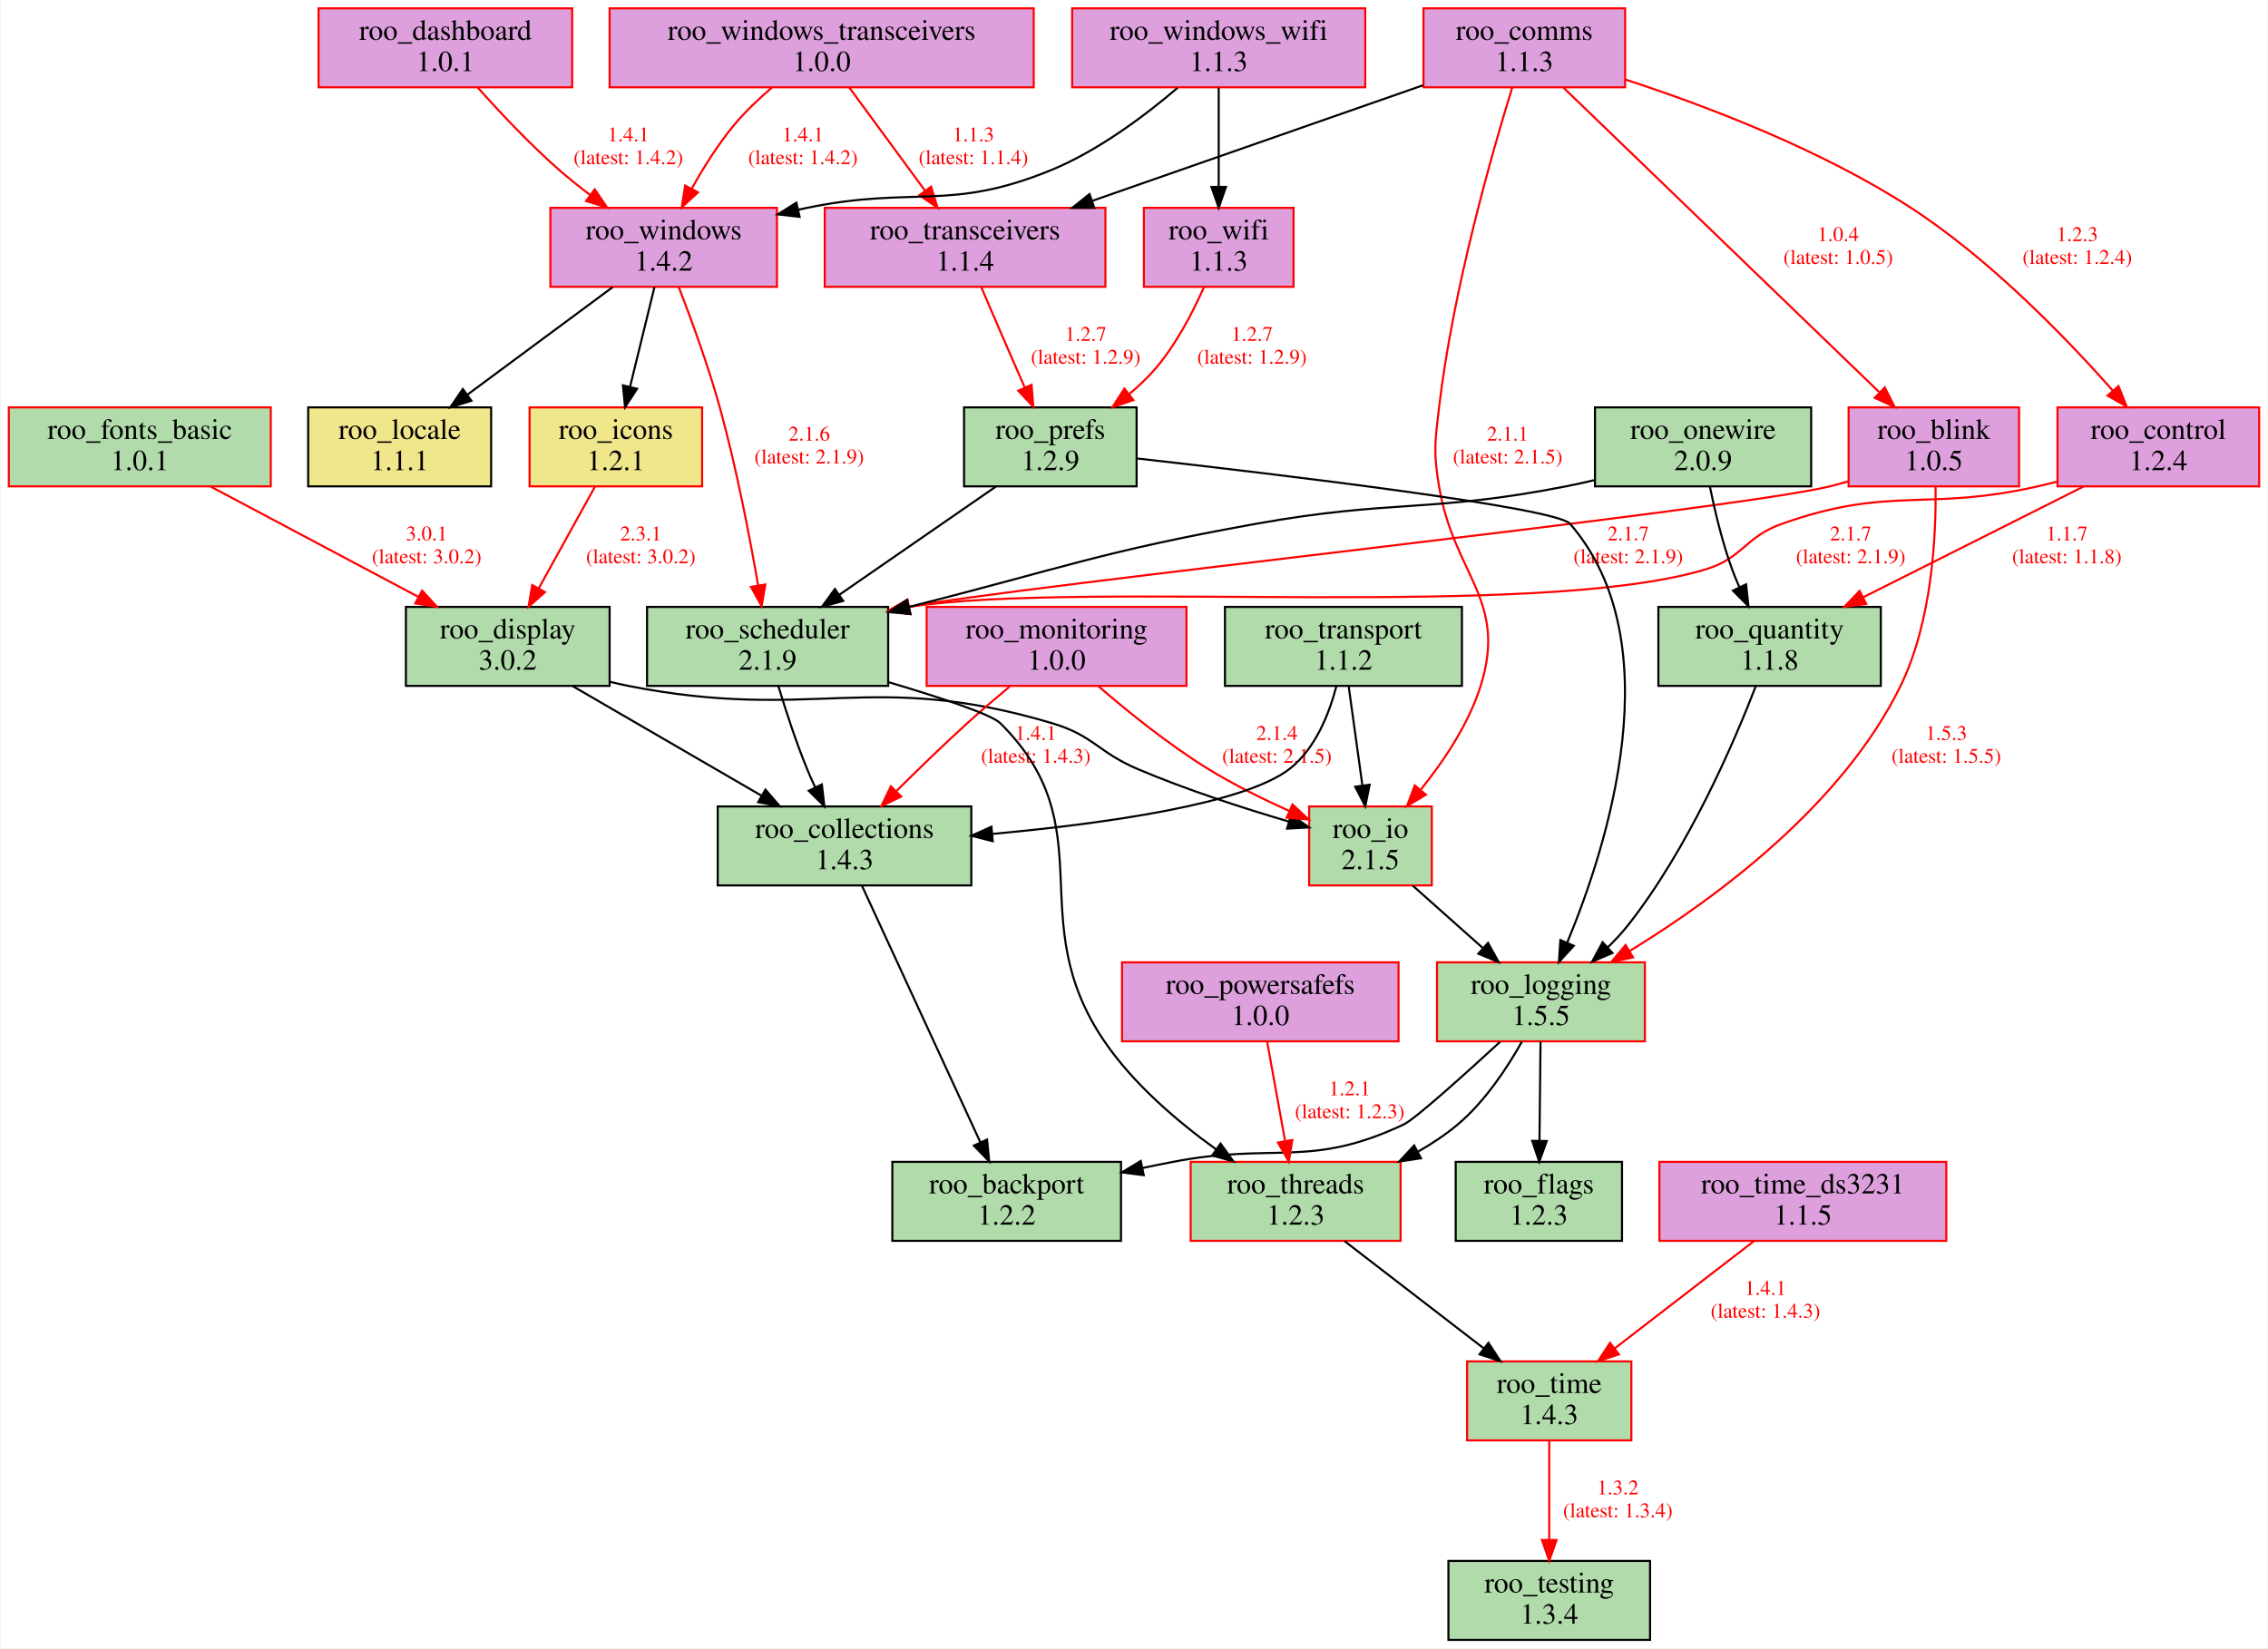
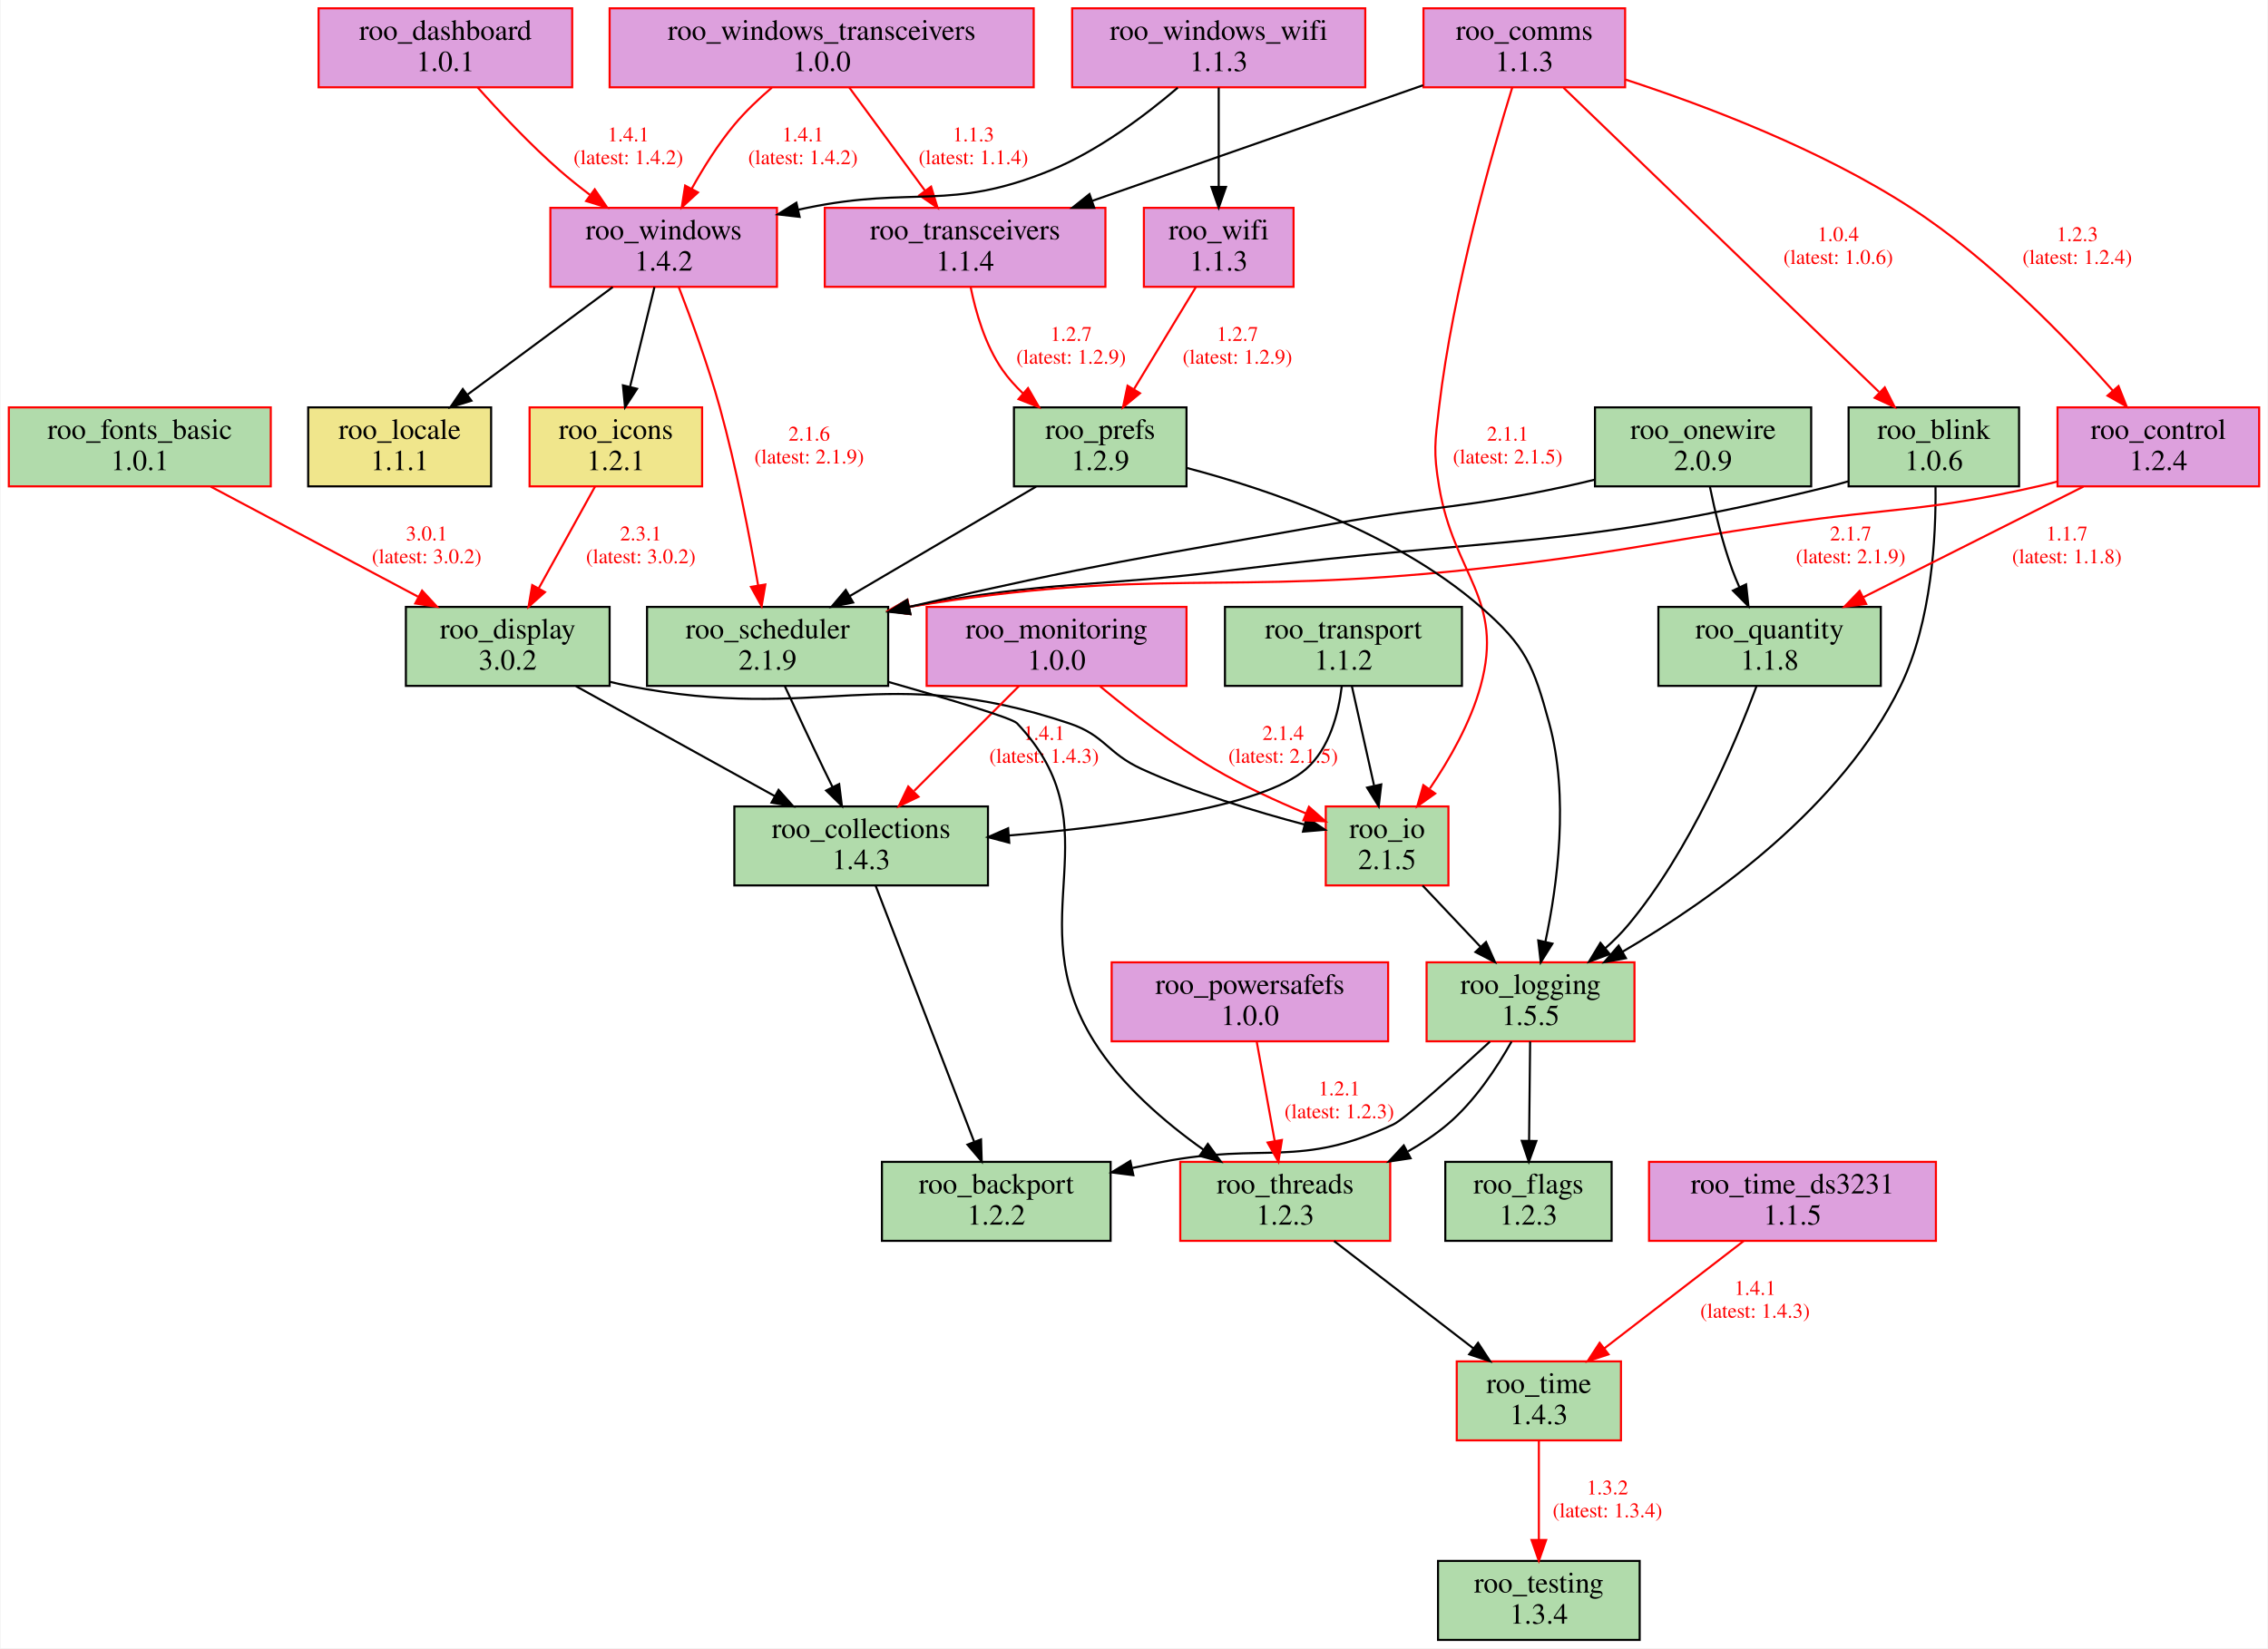
<svg xmlns="http://www.w3.org/2000/svg" width="1091pt" height="793pt" viewBox="0.00 0.00 1090.50 793.00">
  <g id="graph0" class="graph" transform="scale(1 1) rotate(0) translate(4 789)">
    <polygon fill="white" stroke="transparent" points="-4,4 -4,-789 1086.5,-789 1086.5,4 -4,4" />
    <g id="node1" class="node">
-       <polygon fill="#b1dbab" stroke="black" points="535,-230 425,-230 425,-192 535,-192 535,-230" />
-       <text text-anchor="middle" x="480" y="-214.8" font-family="Times,serif" font-size="14.00">roo_backport</text>
-       <text text-anchor="middle" x="480" y="-199.8" font-family="Times,serif" font-size="14.00">1.2.2</text>
+       <polygon fill="#b1dbab" stroke="black" points="530,-230 420,-230 420,-192 530,-192 530,-230" />
+       <text text-anchor="middle" x="475" y="-214.8" font-family="Times,serif" font-size="14.00">roo_backport</text>
+       <text text-anchor="middle" x="475" y="-199.8" font-family="Times,serif" font-size="14.00">1.2.2</text>
    </g>
    <g id="node2" class="node">
-       <polygon fill="plum" stroke="red" points="967,-593 885,-593 885,-555 967,-555 967,-593" />
+       <polygon fill="#b1dbab" stroke="black" points="967,-593 885,-593 885,-555 967,-555 967,-593" />
      <text text-anchor="middle" x="926" y="-577.8" font-family="Times,serif" font-size="14.00">roo_blink</text>
-       <text text-anchor="middle" x="926" y="-562.8" font-family="Times,serif" font-size="14.00">1.0.5</text>
+       <text text-anchor="middle" x="926" y="-562.8" font-family="Times,serif" font-size="14.00">1.0.6</text>
    </g>
    <g id="node13" class="node">
-       <polygon fill="#b1dbab" stroke="red" points="787,-326 687,-326 687,-288 787,-288 787,-326" />
-       <text text-anchor="middle" x="737" y="-310.8" font-family="Times,serif" font-size="14.00">roo_logging</text>
-       <text text-anchor="middle" x="737" y="-295.8" font-family="Times,serif" font-size="14.00">1.5.5</text>
+       <polygon fill="#b1dbab" stroke="red" points="782,-326 682,-326 682,-288 782,-288 782,-326" />
+       <text text-anchor="middle" x="732" y="-310.8" font-family="Times,serif" font-size="14.00">roo_logging</text>
+       <text text-anchor="middle" x="732" y="-295.8" font-family="Times,serif" font-size="14.00">1.5.5</text>
    </g>
    <g id="edge1" class="edge">
-       <path fill="none" stroke="red" d="M926.83,-554.62C927.15,-531.21 925.18,-490.07 910,-459 881.96,-401.6 821.24,-356.9 779.74,-331.48" />
-       <polygon fill="red" stroke="red" points="781.31,-328.35 770.93,-326.2 777.71,-334.35 781.31,-328.35" />
-       <text text-anchor="middle" x="932" y="-433" font-family="Times,serif" font-size="10.00" fill="red">1.5.3</text>
-       <text text-anchor="middle" x="932" y="-422" font-family="Times,serif" font-size="10.00" fill="red">(latest: 1.5.5)</text>
+       <path fill="none" stroke="black" d="M926.81,-554.63C927.09,-531.23 925.09,-490.11 910,-459 881.67,-400.63 819.15,-356.2 776.29,-331.12" />
+       <polygon fill="black" stroke="black" points="777.88,-327.99 767.46,-326.06 774.4,-334.07 777.88,-327.99" />
    </g>
    <g id="node19" class="node">
      <polygon fill="#b1dbab" stroke="black" points="423,-497 307,-497 307,-459 423,-459 423,-497" />
      <text text-anchor="middle" x="365" y="-481.8" font-family="Times,serif" font-size="14.00">roo_scheduler</text>
      <text text-anchor="middle" x="365" y="-466.8" font-family="Times,serif" font-size="14.00">2.1.9</text>
    </g>
    <g id="edge2" class="edge">
-       <path fill="none" stroke="red" d="M884.74,-557.37C881.8,-556.5 878.87,-555.7 876,-555 827.76,-543.3 481.71,-506.59 433,-497 432.9,-496.98 432.8,-496.96 432.7,-496.94" />
-       <polygon fill="red" stroke="red" points="433.63,-493.56 423.12,-494.91 432.18,-500.41 433.63,-493.56" />
-       <text text-anchor="middle" x="779" y="-529" font-family="Times,serif" font-size="10.00" fill="red">2.1.7</text>
-       <text text-anchor="middle" x="779" y="-518" font-family="Times,serif" font-size="10.00" fill="red">(latest: 2.1.9)</text>
+       <path fill="none" stroke="black" d="M884.73,-557.4C881.8,-556.52 878.87,-555.71 876,-555 751.83,-524.29 717.89,-531.13 591,-515 520.89,-506.09 502.46,-510.08 433,-497 432.9,-496.98 432.8,-496.96 432.7,-496.94" />
+       <polygon fill="black" stroke="black" points="433.61,-493.56 423.11,-494.98 432.2,-500.41 433.61,-493.56" />
    </g>
    <g id="node3" class="node">
-       <polygon fill="#b1dbab" stroke="black" points="463,-401 341,-401 341,-363 463,-363 463,-401" />
-       <text text-anchor="middle" x="402" y="-385.8" font-family="Times,serif" font-size="14.00">roo_collections</text>
-       <text text-anchor="middle" x="402" y="-370.8" font-family="Times,serif" font-size="14.00">1.4.3</text>
+       <polygon fill="#b1dbab" stroke="black" points="471,-401 349,-401 349,-363 471,-363 471,-401" />
+       <text text-anchor="middle" x="410" y="-385.8" font-family="Times,serif" font-size="14.00">roo_collections</text>
+       <text text-anchor="middle" x="410" y="-370.8" font-family="Times,serif" font-size="14.00">1.4.3</text>
    </g>
    <g id="edge3" class="edge">
-       <path fill="none" stroke="black" d="M410.35,-362.91C424.03,-333.26 451.33,-274.12 467.38,-239.33" />
-       <polygon fill="black" stroke="black" points="470.58,-240.76 471.59,-230.21 464.23,-237.82 470.58,-240.76" />
+       <path fill="none" stroke="black" d="M416.96,-362.91C428.31,-333.39 450.91,-274.63 464.31,-239.78" />
+       <polygon fill="black" stroke="black" points="467.67,-240.8 468,-230.21 461.14,-238.29 467.67,-240.8" />
    </g>
    <g id="node4" class="node">
      <polygon fill="plum" stroke="red" points="777.5,-785 680.5,-785 680.5,-747 777.5,-747 777.5,-785" />
      <text text-anchor="middle" x="729" y="-769.8" font-family="Times,serif" font-size="14.00">roo_comms</text>
      <text text-anchor="middle" x="729" y="-754.8" font-family="Times,serif" font-size="14.00">1.1.3</text>
    </g>
    <g id="edge4" class="edge">
      <path fill="none" stroke="red" d="M747.89,-746.78C783.19,-712.74 859.24,-639.39 899.6,-600.47" />
      <polygon fill="red" stroke="red" points="902.4,-602.62 907.17,-593.16 897.54,-597.59 902.4,-602.62" />
      <text text-anchor="middle" x="880" y="-673" font-family="Times,serif" font-size="10.00" fill="red">1.0.4</text>
-       <text text-anchor="middle" x="880" y="-662" font-family="Times,serif" font-size="10.00" fill="red">(latest: 1.0.5)</text>
+       <text text-anchor="middle" x="880" y="-662" font-family="Times,serif" font-size="10.00" fill="red">(latest: 1.0.6)</text>
    </g>
    <g id="node5" class="node">
      <polygon fill="plum" stroke="red" points="1082.5,-593 985.5,-593 985.5,-555 1082.5,-555 1082.5,-593" />
      <text text-anchor="middle" x="1034" y="-577.8" font-family="Times,serif" font-size="14.00">roo_control</text>
      <text text-anchor="middle" x="1034" y="-562.8" font-family="Times,serif" font-size="14.00">1.2.4</text>
    </g>
    <g id="edge5" class="edge">
      <path fill="none" stroke="red" d="M777.66,-750.72C816.67,-737.98 871.85,-717.02 915,-689 953.11,-664.26 989.73,-626.34 1012.05,-601.12" />
      <polygon fill="red" stroke="red" points="1014.84,-603.24 1018.77,-593.41 1009.56,-598.64 1014.84,-603.24" />
      <text text-anchor="middle" x="995" y="-673" font-family="Times,serif" font-size="10.00" fill="red">1.2.3</text>
      <text text-anchor="middle" x="995" y="-662" font-family="Times,serif" font-size="10.00" fill="red">(latest: 1.2.4)</text>
    </g>
    <g id="node11" class="node">
-       <polygon fill="#b1dbab" stroke="red" points="684.5,-401 625.5,-401 625.5,-363 684.5,-363 684.5,-401" />
-       <text text-anchor="middle" x="655" y="-385.8" font-family="Times,serif" font-size="14.00">roo_io</text>
-       <text text-anchor="middle" x="655" y="-370.8" font-family="Times,serif" font-size="14.00">2.1.5</text>
+       <polygon fill="#b1dbab" stroke="red" points="692.5,-401 633.5,-401 633.5,-363 692.5,-363 692.5,-401" />
+       <text text-anchor="middle" x="663" y="-385.8" font-family="Times,serif" font-size="14.00">roo_io</text>
+       <text text-anchor="middle" x="663" y="-370.8" font-family="Times,serif" font-size="14.00">2.1.5</text>
    </g>
    <g id="edge6" class="edge">
-       <path fill="none" stroke="red" d="M723.21,-746.92C713.59,-715.86 694.72,-650.16 688,-593 686.03,-576.23 685.21,-571.66 688,-555 695.2,-512.02 721.07,-500.58 708,-459 702.25,-440.7 690.36,-422.96 679.29,-409.22" />
-       <polygon fill="red" stroke="red" points="681.68,-406.63 672.57,-401.22 676.32,-411.13 681.68,-406.63" />
+       <path fill="none" stroke="red" d="M723.21,-746.92C713.59,-715.86 694.72,-650.16 688,-593 686.03,-576.23 685.21,-571.66 688,-555 695.2,-512.02 719.51,-501.04 708,-459 703.15,-441.29 692.99,-423.51 683.55,-409.61" />
+       <polygon fill="red" stroke="red" points="686.14,-407.22 677.51,-401.08 680.43,-411.26 686.14,-407.22" />
      <text text-anchor="middle" x="721" y="-577" font-family="Times,serif" font-size="10.00" fill="red">2.1.1</text>
      <text text-anchor="middle" x="721" y="-566" font-family="Times,serif" font-size="10.00" fill="red">(latest: 2.1.5)</text>
    </g>
    <g id="node24" class="node">
      <polygon fill="plum" stroke="red" points="527.5,-689 392.5,-689 392.5,-651 527.5,-651 527.5,-689" />
      <text text-anchor="middle" x="460" y="-673.8" font-family="Times,serif" font-size="14.00">roo_transceivers</text>
      <text text-anchor="middle" x="460" y="-658.8" font-family="Times,serif" font-size="14.00">1.1.4</text>
    </g>
    <g id="edge7" class="edge">
      <path fill="none" stroke="black" d="M680.29,-747.98C635.67,-732.39 569.43,-709.24 521.25,-692.4" />
      <polygon fill="black" stroke="black" points="522.15,-689.01 511.56,-689.02 519.84,-695.62 522.15,-689.01" />
    </g>
    <g id="node18" class="node">
      <polygon fill="#b1dbab" stroke="black" points="900.5,-497 793.5,-497 793.5,-459 900.5,-459 900.5,-497" />
      <text text-anchor="middle" x="847" y="-481.8" font-family="Times,serif" font-size="14.00">roo_quantity</text>
      <text text-anchor="middle" x="847" y="-466.8" font-family="Times,serif" font-size="14.00">1.1.8</text>
    </g>
    <g id="edge8" class="edge">
      <path fill="none" stroke="red" d="M997.94,-554.88C967.81,-539.73 924.67,-518.04 892.22,-501.73" />
      <polygon fill="red" stroke="red" points="893.45,-498.43 882.94,-497.07 890.31,-504.69 893.45,-498.43" />
      <text text-anchor="middle" x="990" y="-529" font-family="Times,serif" font-size="10.00" fill="red">1.1.7</text>
      <text text-anchor="middle" x="990" y="-518" font-family="Times,serif" font-size="10.00" fill="red">(latest: 1.1.8)</text>
    </g>
    <g id="edge9" class="edge">
-       <path fill="none" stroke="red" d="M985.41,-557.32C982.24,-556.48 979.08,-555.7 976,-555 922.12,-542.78 905.07,-555.47 853,-537 834.97,-530.6 834.32,-520.5 816,-515 734.39,-490.5 517.21,-509.97 433,-497 432.9,-496.98 432.8,-496.97 432.69,-496.95" />
-       <polygon fill="red" stroke="red" points="433.53,-493.55 423.07,-495.24 432.3,-500.44 433.53,-493.55" />
+       <path fill="none" stroke="red" d="M985.41,-557.32C982.24,-556.48 979.08,-555.7 976,-555 922.12,-542.78 907.67,-545.01 853,-537 786.33,-527.23 770,-522.14 703,-515 583.41,-502.26 551.68,-516.48 433,-497 432.9,-496.98 432.8,-496.97 432.69,-496.95" />
+       <polygon fill="red" stroke="red" points="433.55,-493.55 423.08,-495.16 432.27,-500.43 433.55,-493.55" />
      <text text-anchor="middle" x="886" y="-529" font-family="Times,serif" font-size="10.00" fill="red">2.1.7</text>
      <text text-anchor="middle" x="886" y="-518" font-family="Times,serif" font-size="10.00" fill="red">(latest: 2.1.9)</text>
    </g>
    <g id="node6" class="node">
      <polygon fill="plum" stroke="red" points="271,-785 149,-785 149,-747 271,-747 271,-785" />
      <text text-anchor="middle" x="210" y="-769.8" font-family="Times,serif" font-size="14.00">roo_dashboard</text>
      <text text-anchor="middle" x="210" y="-754.8" font-family="Times,serif" font-size="14.00">1.0.1</text>
    </g>
    <g id="node27" class="node">
      <polygon fill="plum" stroke="red" points="369.5,-689 260.5,-689 260.5,-651 369.5,-651 369.5,-689" />
      <text text-anchor="middle" x="315" y="-673.8" font-family="Times,serif" font-size="14.00">roo_windows</text>
      <text text-anchor="middle" x="315" y="-658.8" font-family="Times,serif" font-size="14.00">1.4.2</text>
    </g>
    <g id="edge10" class="edge">
      <path fill="none" stroke="red" d="M225.56,-746.9C236.15,-735.01 250.79,-719.42 265,-707 269.54,-703.03 274.51,-699.07 279.49,-695.29" />
      <polygon fill="red" stroke="red" points="281.84,-697.91 287.82,-689.16 277.69,-692.27 281.84,-697.91" />
      <text text-anchor="middle" x="298" y="-721" font-family="Times,serif" font-size="10.00" fill="red">1.4.1</text>
      <text text-anchor="middle" x="298" y="-710" font-family="Times,serif" font-size="10.00" fill="red">(latest: 1.4.2)</text>
    </g>
    <g id="node7" class="node">
      <polygon fill="#b1dbab" stroke="black" points="289,-497 191,-497 191,-459 289,-459 289,-497" />
      <text text-anchor="middle" x="240" y="-481.8" font-family="Times,serif" font-size="14.00">roo_display</text>
      <text text-anchor="middle" x="240" y="-466.8" font-family="Times,serif" font-size="14.00">3.0.2</text>
    </g>
    <g id="edge11" class="edge">
-       <path fill="none" stroke="black" d="M271.24,-458.88C297.12,-443.86 334.08,-422.41 362.1,-406.15" />
-       <polygon fill="black" stroke="black" points="363.97,-409.11 370.86,-401.07 360.45,-403.06 363.97,-409.11" />
+       <path fill="none" stroke="black" d="M272.78,-458.88C300.06,-443.79 339.06,-422.23 368.51,-405.94" />
+       <polygon fill="black" stroke="black" points="370.27,-408.97 377.32,-401.07 366.88,-402.84 370.27,-408.97" />
    </g>
    <g id="edge12" class="edge">
-       <path fill="none" stroke="black" d="M289.18,-460.96C292.15,-460.23 295.1,-459.57 298,-459 387.3,-441.41 414.79,-467.05 502,-441 521.81,-435.08 523.97,-427.09 543,-419 566.53,-409 593.83,-400.18 615.58,-393.76" />
-       <polygon fill="black" stroke="black" points="616.83,-397.05 625.46,-390.9 614.89,-390.32 616.83,-397.05" />
+       <path fill="none" stroke="black" d="M289.18,-460.95C292.15,-460.22 295.1,-459.57 298,-459 390.81,-440.88 420.33,-471.01 510,-441 527.42,-435.17 528.29,-426.64 545,-419 570.11,-407.52 599.86,-398.48 623.2,-392.32" />
+       <polygon fill="black" stroke="black" points="624.29,-395.66 633.11,-389.78 622.55,-388.87 624.29,-395.66" />
    </g>
    <g id="node8" class="node">
-       <polygon fill="#b1dbab" stroke="black" points="776,-230 696,-230 696,-192 776,-192 776,-230" />
-       <text text-anchor="middle" x="736" y="-214.8" font-family="Times,serif" font-size="14.00">roo_flags</text>
-       <text text-anchor="middle" x="736" y="-199.8" font-family="Times,serif" font-size="14.00">1.2.3</text>
+       <polygon fill="#b1dbab" stroke="black" points="771,-230 691,-230 691,-192 771,-192 771,-230" />
+       <text text-anchor="middle" x="731" y="-214.8" font-family="Times,serif" font-size="14.00">roo_flags</text>
+       <text text-anchor="middle" x="731" y="-199.8" font-family="Times,serif" font-size="14.00">1.2.3</text>
    </g>
    <g id="node9" class="node">
      <polygon fill="#b1dbab" stroke="red" points="126,-593 0,-593 0,-555 126,-555 126,-593" />
      <text text-anchor="middle" x="63" y="-577.8" font-family="Times,serif" font-size="14.00">roo_fonts_basic</text>
      <text text-anchor="middle" x="63" y="-562.8" font-family="Times,serif" font-size="14.00">1.0.1</text>
    </g>
    <g id="edge13" class="edge">
      <path fill="none" stroke="red" d="M97.13,-554.88C125.53,-539.79 166.14,-518.23 196.8,-501.94" />
      <polygon fill="red" stroke="red" points="198.79,-504.85 205.98,-497.07 195.5,-498.67 198.79,-504.85" />
      <text text-anchor="middle" x="201" y="-529" font-family="Times,serif" font-size="10.00" fill="red">3.0.1</text>
      <text text-anchor="middle" x="201" y="-518" font-family="Times,serif" font-size="10.00" fill="red">(latest: 3.0.2)</text>
    </g>
    <g id="node10" class="node">
      <polygon fill="khaki" stroke="red" points="333.5,-593 250.5,-593 250.5,-555 333.5,-555 333.5,-593" />
      <text text-anchor="middle" x="292" y="-577.8" font-family="Times,serif" font-size="14.00">roo_icons</text>
      <text text-anchor="middle" x="292" y="-562.8" font-family="Times,serif" font-size="14.00">1.2.1</text>
    </g>
    <g id="edge14" class="edge">
      <path fill="none" stroke="red" d="M281.97,-554.88C274.28,-540.96 263.53,-521.53 254.84,-505.82" />
      <polygon fill="red" stroke="red" points="257.9,-504.12 250,-497.07 251.77,-507.51 257.9,-504.12" />
      <text text-anchor="middle" x="304" y="-529" font-family="Times,serif" font-size="10.00" fill="red">2.3.1</text>
      <text text-anchor="middle" x="304" y="-518" font-family="Times,serif" font-size="10.00" fill="red">(latest: 3.0.2)</text>
    </g>
    <g id="edge15" class="edge">
-       <path fill="none" stroke="black" d="M675.27,-362.96C685.42,-353.92 697.87,-342.83 708.93,-332.99" />
-       <polygon fill="black" stroke="black" points="711.54,-335.35 716.68,-326.09 706.88,-330.13 711.54,-335.35" />
+       <path fill="none" stroke="black" d="M680.06,-362.96C688.43,-354.09 698.67,-343.26 707.84,-333.56" />
+       <polygon fill="black" stroke="black" points="710.58,-335.76 714.9,-326.09 705.49,-330.95 710.58,-335.76" />
    </g>
    <g id="node12" class="node">
      <polygon fill="khaki" stroke="black" points="232,-593 144,-593 144,-555 232,-555 232,-593" />
      <text text-anchor="middle" x="188" y="-577.8" font-family="Times,serif" font-size="14.00">roo_locale</text>
      <text text-anchor="middle" x="188" y="-562.8" font-family="Times,serif" font-size="14.00">1.1.1</text>
    </g>
    <g id="edge16" class="edge">
-       <path fill="none" stroke="black" d="M717.45,-287.83C700.01,-271.79 676.41,-250.55 671,-248 625.8,-226.67 609.07,-239.49 560,-230 555.27,-229.09 550.39,-228.1 545.49,-227.07" />
-       <polygon fill="black" stroke="black" points="545.94,-223.59 535.43,-224.93 544.48,-230.44 545.94,-223.59" />
+       <path fill="none" stroke="black" d="M712.45,-287.83C695.01,-271.79 671.41,-250.55 666,-248 620.8,-226.67 604.07,-239.49 555,-230 550.27,-229.09 545.39,-228.1 540.49,-227.07" />
+       <polygon fill="black" stroke="black" points="540.94,-223.59 530.43,-224.93 539.48,-230.44 540.94,-223.59" />
    </g>
    <g id="edge17" class="edge">
-       <path fill="none" stroke="black" d="M736.81,-287.88C736.66,-274.35 736.46,-255.62 736.3,-240.15" />
-       <polygon fill="black" stroke="black" points="739.8,-240.03 736.19,-230.07 732.8,-240.11 739.8,-240.03" />
+       <path fill="none" stroke="black" d="M731.81,-287.88C731.66,-274.35 731.46,-255.62 731.3,-240.15" />
+       <polygon fill="black" stroke="black" points="734.8,-240.03 731.19,-230.07 727.8,-240.11 734.8,-240.03" />
    </g>
    <g id="node21" class="node">
-       <polygon fill="#b1dbab" stroke="red" points="669.5,-230 568.5,-230 568.5,-192 669.5,-192 669.5,-230" />
-       <text text-anchor="middle" x="619" y="-214.8" font-family="Times,serif" font-size="14.00">roo_threads</text>
-       <text text-anchor="middle" x="619" y="-199.8" font-family="Times,serif" font-size="14.00">1.2.3</text>
+       <polygon fill="#b1dbab" stroke="red" points="664.5,-230 563.5,-230 563.5,-192 664.5,-192 664.5,-230" />
+       <text text-anchor="middle" x="614" y="-214.8" font-family="Times,serif" font-size="14.00">roo_threads</text>
+       <text text-anchor="middle" x="614" y="-199.8" font-family="Times,serif" font-size="14.00">1.2.3</text>
    </g>
    <g id="edge18" class="edge">
-       <path fill="none" stroke="black" d="M727.87,-287.86C720.84,-275.34 710.1,-259.03 697,-248 691.27,-243.18 684.79,-238.87 678.08,-235.04" />
-       <polygon fill="black" stroke="black" points="679.3,-231.73 668.82,-230.14 676.02,-237.91 679.3,-231.73" />
+       <path fill="none" stroke="black" d="M722.87,-287.86C715.84,-275.34 705.1,-259.03 692,-248 686.27,-243.18 679.79,-238.87 673.08,-235.04" />
+       <polygon fill="black" stroke="black" points="674.3,-231.73 663.82,-230.14 671.02,-237.91 674.3,-231.73" />
    </g>
    <g id="node14" class="node">
      <polygon fill="plum" stroke="red" points="566.5,-497 441.5,-497 441.5,-459 566.5,-459 566.5,-497" />
      <text text-anchor="middle" x="504" y="-481.8" font-family="Times,serif" font-size="14.00">roo_monitoring</text>
      <text text-anchor="middle" x="504" y="-466.8" font-family="Times,serif" font-size="14.00">1.0.0</text>
    </g>
    <g id="edge19" class="edge">
-       <path fill="none" stroke="red" d="M481.39,-458.65C474.73,-453.09 467.49,-446.89 461,-441 449.53,-430.59 437.26,-418.66 426.89,-408.34" />
-       <polygon fill="red" stroke="red" points="429.26,-405.76 419.72,-401.15 424.3,-410.7 429.26,-405.76" />
-       <text text-anchor="middle" x="494" y="-433" font-family="Times,serif" font-size="10.00" fill="red">1.4.1</text>
-       <text text-anchor="middle" x="494" y="-422" font-family="Times,serif" font-size="10.00" fill="red">(latest: 1.4.3)</text>
+       <path fill="none" stroke="red" d="M485.88,-458.88C471.57,-444.57 451.44,-424.44 435.51,-408.51" />
+       <polygon fill="red" stroke="red" points="437.61,-405.66 428.07,-401.07 432.66,-410.61 437.61,-405.66" />
+       <text text-anchor="middle" x="498" y="-433" font-family="Times,serif" font-size="10.00" fill="red">1.4.1</text>
+       <text text-anchor="middle" x="498" y="-422" font-family="Times,serif" font-size="10.00" fill="red">(latest: 1.4.3)</text>
    </g>
    <g id="edge20" class="edge">
-       <path fill="none" stroke="red" d="M524.11,-458.86C538.25,-446.65 557.98,-430.71 577,-419 589.14,-411.52 603.1,-404.61 615.82,-398.88" />
-       <polygon fill="red" stroke="red" points="617.5,-401.96 625.25,-394.74 614.69,-395.55 617.5,-401.96" />
-       <text text-anchor="middle" x="610" y="-433" font-family="Times,serif" font-size="10.00" fill="red">2.1.4</text>
-       <text text-anchor="middle" x="610" y="-422" font-family="Times,serif" font-size="10.00" fill="red">(latest: 2.1.5)</text>
+       <path fill="none" stroke="red" d="M524.96,-458.78C539.7,-446.54 560.24,-430.59 580,-419 593.76,-410.93 609.66,-403.59 623.85,-397.68" />
+       <polygon fill="red" stroke="red" points="625.4,-400.83 633.34,-393.83 622.76,-394.35 625.4,-400.83" />
+       <text text-anchor="middle" x="613" y="-433" font-family="Times,serif" font-size="10.00" fill="red">2.1.4</text>
+       <text text-anchor="middle" x="613" y="-422" font-family="Times,serif" font-size="10.00" fill="red">(latest: 2.1.5)</text>
    </g>
    <g id="node15" class="node">
      <polygon fill="#b1dbab" stroke="black" points="867,-593 763,-593 763,-555 867,-555 867,-593" />
      <text text-anchor="middle" x="815" y="-577.8" font-family="Times,serif" font-size="14.00">roo_onewire</text>
      <text text-anchor="middle" x="815" y="-562.8" font-family="Times,serif" font-size="14.00">2.0.9</text>
    </g>
    <g id="edge22" class="edge">
      <path fill="none" stroke="black" d="M818.26,-554.92C820.62,-543.32 824.24,-528.04 829,-515 830.01,-512.23 831.18,-509.4 832.42,-506.59" />
      <polygon fill="black" stroke="black" points="835.69,-507.86 836.83,-497.33 829.37,-504.85 835.69,-507.86" />
    </g>
    <g id="edge21" class="edge">
-       <path fill="none" stroke="black" d="M762.93,-558.04C758.24,-556.93 753.55,-555.89 749,-555 683.54,-542.19 665.65,-548.79 600,-537 524.88,-523.51 507.01,-515.66 433,-497 432.9,-496.97 432.8,-496.95 432.7,-496.92" />
-       <polygon fill="black" stroke="black" points="433.77,-493.59 423.22,-494.51 432.04,-500.37 433.77,-493.59" />
+       <path fill="none" stroke="black" d="M762.89,-558.23C758.21,-557.08 753.53,-555.98 749,-555 699.72,-544.35 686.63,-545.85 637,-537 546.04,-520.78 523.04,-517.72 433,-497 432.9,-496.98 432.8,-496.95 432.7,-496.93" />
+       <polygon fill="black" stroke="black" points="433.72,-493.57 423.18,-494.67 432.1,-500.38 433.72,-493.57" />
    </g>
    <g id="node16" class="node">
-       <polygon fill="plum" stroke="red" points="668.5,-326 535.5,-326 535.5,-288 668.5,-288 668.5,-326" />
-       <text text-anchor="middle" x="602" y="-310.8" font-family="Times,serif" font-size="14.00">roo_powersafefs</text>
-       <text text-anchor="middle" x="602" y="-295.8" font-family="Times,serif" font-size="14.00">1.0.0</text>
+       <polygon fill="plum" stroke="red" points="663.5,-326 530.5,-326 530.5,-288 663.5,-288 663.5,-326" />
+       <text text-anchor="middle" x="597" y="-310.8" font-family="Times,serif" font-size="14.00">roo_powersafefs</text>
+       <text text-anchor="middle" x="597" y="-295.8" font-family="Times,serif" font-size="14.00">1.0.0</text>
    </g>
    <g id="edge23" class="edge">
-       <path fill="none" stroke="red" d="M605.28,-287.88C607.72,-274.35 611.11,-255.62 613.91,-240.15" />
-       <polygon fill="red" stroke="red" points="617.4,-240.53 615.73,-230.07 610.51,-239.29 617.4,-240.53" />
-       <text text-anchor="middle" x="645" y="-262" font-family="Times,serif" font-size="10.00" fill="red">1.2.1</text>
-       <text text-anchor="middle" x="645" y="-251" font-family="Times,serif" font-size="10.00" fill="red">(latest: 1.2.3)</text>
+       <path fill="none" stroke="red" d="M600.28,-287.88C602.72,-274.35 606.11,-255.62 608.91,-240.15" />
+       <polygon fill="red" stroke="red" points="612.4,-240.53 610.73,-230.07 605.51,-239.29 612.4,-240.53" />
+       <text text-anchor="middle" x="640" y="-262" font-family="Times,serif" font-size="10.00" fill="red">1.2.1</text>
+       <text text-anchor="middle" x="640" y="-251" font-family="Times,serif" font-size="10.00" fill="red">(latest: 1.2.3)</text>
    </g>
    <g id="node17" class="node">
-       <polygon fill="#b1dbab" stroke="black" points="542.5,-593 459.5,-593 459.5,-555 542.5,-555 542.5,-593" />
-       <text text-anchor="middle" x="501" y="-577.8" font-family="Times,serif" font-size="14.00">roo_prefs</text>
-       <text text-anchor="middle" x="501" y="-562.8" font-family="Times,serif" font-size="14.00">1.2.9</text>
+       <polygon fill="#b1dbab" stroke="black" points="566.5,-593 483.5,-593 483.5,-555 566.5,-555 566.5,-593" />
+       <text text-anchor="middle" x="525" y="-577.8" font-family="Times,serif" font-size="14.00">roo_prefs</text>
+       <text text-anchor="middle" x="525" y="-562.8" font-family="Times,serif" font-size="14.00">1.2.9</text>
    </g>
    <g id="edge24" class="edge">
-       <path fill="none" stroke="black" d="M542.57,-568.44C611.89,-560.64 744.23,-544.81 751,-537 800.18,-480.23 769.31,-382.83 749.63,-335.47" />
-       <polygon fill="black" stroke="black" points="752.8,-333.96 745.64,-326.15 746.36,-336.72 752.8,-333.96" />
+       <path fill="none" stroke="black" d="M566.51,-563.9C606.51,-553.39 666.86,-532.79 708,-497 729.8,-478.04 733.4,-468.87 741,-441 750.62,-405.72 744.94,-363.32 739.17,-336.03" />
+       <polygon fill="black" stroke="black" points="742.53,-334.99 736.91,-326.01 735.7,-336.54 742.53,-334.99" />
    </g>
    <g id="edge25" class="edge">
-       <path fill="none" stroke="black" d="M474.78,-554.88C453.33,-540.05 422.83,-518.97 399.42,-502.79" />
-       <polygon fill="black" stroke="black" points="401.36,-499.88 391.14,-497.07 397.38,-505.63 401.36,-499.88" />
+       <path fill="none" stroke="black" d="M494.15,-554.88C468.58,-539.86 432.09,-518.41 404.41,-502.15" />
+       <polygon fill="black" stroke="black" points="406.15,-499.12 395.75,-497.07 402.6,-505.15 406.15,-499.12" />
    </g>
    <g id="edge26" class="edge">
-       <path fill="none" stroke="black" d="M840.39,-458.94C830.02,-432.09 808.05,-380.87 779,-344 776.04,-340.24 772.63,-336.58 769.07,-333.12" />
-       <polygon fill="black" stroke="black" points="771.39,-330.49 761.64,-326.33 766.67,-335.66 771.39,-330.49" />
+       <path fill="none" stroke="black" d="M840.65,-458.73C830.6,-431.61 809.06,-380.05 779,-344 775.71,-340.05 771.92,-336.28 767.94,-332.75" />
+       <polygon fill="black" stroke="black" points="770.08,-329.99 760.14,-326.31 765.62,-335.38 770.08,-329.99" />
    </g>
    <g id="edge27" class="edge">
-       <path fill="none" stroke="black" d="M370.15,-458.98C373.65,-447.41 378.6,-432.13 384,-419 385.18,-416.12 386.5,-413.15 387.87,-410.21" />
-       <polygon fill="black" stroke="black" points="391.09,-411.6 392.31,-401.07 384.79,-408.54 391.09,-411.6" />
+       <path fill="none" stroke="black" d="M373.26,-458.91C378.54,-447.44 385.58,-432.3 392,-419 393.35,-416.2 394.78,-413.28 396.22,-410.37" />
+       <polygon fill="black" stroke="black" points="399.42,-411.78 400.74,-401.27 393.16,-408.66 399.42,-411.78" />
    </g>
    <g id="edge28" class="edge">
-       <path fill="none" stroke="black" d="M423.2,-460.79C448.19,-453.37 472.69,-445.29 477,-441 527.71,-390.54 486.72,-347.12 527,-288 541.06,-267.36 562.28,-249.31 580.79,-235.98" />
-       <polygon fill="black" stroke="black" points="582.88,-238.8 589.08,-230.2 578.87,-233.06 582.88,-238.8" />
+       <path fill="none" stroke="black" d="M423.21,-460.89C452.61,-452.53 482.61,-443.53 485,-441 533.11,-390.21 484.91,-347.32 522,-288 535.14,-266.98 556.1,-249 574.7,-235.82" />
+       <polygon fill="black" stroke="black" points="576.77,-238.64 583.04,-230.11 572.81,-232.87 576.77,-238.64" />
    </g>
    <g id="node20" class="node">
-       <polygon fill="#b1dbab" stroke="black" points="789.5,-38 692.5,-38 692.5,0 789.5,0 789.5,-38" />
-       <text text-anchor="middle" x="741" y="-22.8" font-family="Times,serif" font-size="14.00">roo_testing</text>
-       <text text-anchor="middle" x="741" y="-7.8" font-family="Times,serif" font-size="14.00">1.3.4</text>
+       <polygon fill="#b1dbab" stroke="black" points="784.5,-38 687.5,-38 687.5,0 784.5,0 784.5,-38" />
+       <text text-anchor="middle" x="736" y="-22.8" font-family="Times,serif" font-size="14.00">roo_testing</text>
+       <text text-anchor="middle" x="736" y="-7.8" font-family="Times,serif" font-size="14.00">1.3.4</text>
    </g>
    <g id="node22" class="node">
-       <polygon fill="#b1dbab" stroke="red" points="780.5,-134 701.5,-134 701.5,-96 780.5,-96 780.5,-134" />
-       <text text-anchor="middle" x="741" y="-118.8" font-family="Times,serif" font-size="14.00">roo_time</text>
-       <text text-anchor="middle" x="741" y="-103.8" font-family="Times,serif" font-size="14.00">1.4.3</text>
+       <polygon fill="#b1dbab" stroke="red" points="775.5,-134 696.5,-134 696.5,-96 775.5,-96 775.5,-134" />
+       <text text-anchor="middle" x="736" y="-118.8" font-family="Times,serif" font-size="14.00">roo_time</text>
+       <text text-anchor="middle" x="736" y="-103.8" font-family="Times,serif" font-size="14.00">1.4.3</text>
    </g>
    <g id="edge29" class="edge">
-       <path fill="none" stroke="black" d="M642.52,-191.88C661.59,-177.18 688.65,-156.34 709.57,-140.21" />
-       <polygon fill="black" stroke="black" points="711.76,-142.94 717.55,-134.07 707.49,-137.4 711.76,-142.94" />
+       <path fill="none" stroke="black" d="M637.52,-191.88C656.59,-177.18 683.65,-156.34 704.57,-140.21" />
+       <polygon fill="black" stroke="black" points="706.76,-142.94 712.55,-134.07 702.49,-137.4 706.76,-142.94" />
    </g>
    <g id="edge30" class="edge">
-       <path fill="none" stroke="red" d="M741,-95.88C741,-82.35 741,-63.62 741,-48.15" />
-       <polygon fill="red" stroke="red" points="744.5,-48.07 741,-38.07 737.5,-48.07 744.5,-48.07" />
-       <text text-anchor="middle" x="774" y="-70" font-family="Times,serif" font-size="10.00" fill="red">1.3.2</text>
-       <text text-anchor="middle" x="774" y="-59" font-family="Times,serif" font-size="10.00" fill="red">(latest: 1.3.4)</text>
+       <path fill="none" stroke="red" d="M736,-95.88C736,-82.35 736,-63.62 736,-48.15" />
+       <polygon fill="red" stroke="red" points="739.5,-48.07 736,-38.07 732.5,-48.07 739.5,-48.07" />
+       <text text-anchor="middle" x="769" y="-70" font-family="Times,serif" font-size="10.00" fill="red">1.3.2</text>
+       <text text-anchor="middle" x="769" y="-59" font-family="Times,serif" font-size="10.00" fill="red">(latest: 1.3.4)</text>
    </g>
    <g id="node23" class="node">
-       <polygon fill="plum" stroke="red" points="932,-230 794,-230 794,-192 932,-192 932,-230" />
-       <text text-anchor="middle" x="863" y="-214.8" font-family="Times,serif" font-size="14.00">roo_time_ds3231</text>
-       <text text-anchor="middle" x="863" y="-199.8" font-family="Times,serif" font-size="14.00">1.1.5</text>
+       <polygon fill="plum" stroke="red" points="927,-230 789,-230 789,-192 927,-192 927,-230" />
+       <text text-anchor="middle" x="858" y="-214.8" font-family="Times,serif" font-size="14.00">roo_time_ds3231</text>
+       <text text-anchor="middle" x="858" y="-199.8" font-family="Times,serif" font-size="14.00">1.1.5</text>
    </g>
    <g id="edge31" class="edge">
-       <path fill="none" stroke="red" d="M839.48,-191.88C820.41,-177.18 793.35,-156.34 772.43,-140.21" />
-       <polygon fill="red" stroke="red" points="774.51,-137.4 764.45,-134.07 770.24,-142.94 774.51,-137.4" />
-       <text text-anchor="middle" x="845" y="-166" font-family="Times,serif" font-size="10.00" fill="red">1.4.1</text>
-       <text text-anchor="middle" x="845" y="-155" font-family="Times,serif" font-size="10.00" fill="red">(latest: 1.4.3)</text>
+       <path fill="none" stroke="red" d="M834.48,-191.88C815.41,-177.18 788.35,-156.34 767.43,-140.21" />
+       <polygon fill="red" stroke="red" points="769.51,-137.4 759.45,-134.07 765.24,-142.94 769.51,-137.4" />
+       <text text-anchor="middle" x="840" y="-166" font-family="Times,serif" font-size="10.00" fill="red">1.4.1</text>
+       <text text-anchor="middle" x="840" y="-155" font-family="Times,serif" font-size="10.00" fill="red">(latest: 1.4.3)</text>
    </g>
    <g id="edge32" class="edge">
-       <path fill="none" stroke="red" d="M467.72,-650.95C472.63,-639.49 479.15,-624.36 485,-611 486.18,-608.3 487.42,-605.48 488.66,-602.67" />
-       <polygon fill="red" stroke="red" points="491.97,-603.86 492.82,-593.3 485.57,-601.02 491.97,-603.86" />
-       <text text-anchor="middle" x="518" y="-625" font-family="Times,serif" font-size="10.00" fill="red">1.2.7</text>
-       <text text-anchor="middle" x="518" y="-614" font-family="Times,serif" font-size="10.00" fill="red">(latest: 1.2.9)</text>
+       <path fill="none" stroke="red" d="M462.64,-651C465.1,-638.86 469.68,-622.93 478,-611 480.79,-607 484.17,-603.24 487.81,-599.77" />
+       <polygon fill="red" stroke="red" points="490.28,-602.27 495.57,-593.09 485.71,-596.96 490.28,-602.27" />
+       <text text-anchor="middle" x="511" y="-625" font-family="Times,serif" font-size="10.00" fill="red">1.2.7</text>
+       <text text-anchor="middle" x="511" y="-614" font-family="Times,serif" font-size="10.00" fill="red">(latest: 1.2.9)</text>
    </g>
    <g id="node25" class="node">
      <polygon fill="#b1dbab" stroke="black" points="699,-497 585,-497 585,-459 699,-459 699,-497" />
      <text text-anchor="middle" x="642" y="-481.8" font-family="Times,serif" font-size="14.00">roo_transport</text>
      <text text-anchor="middle" x="642" y="-466.8" font-family="Times,serif" font-size="14.00">1.1.2</text>
    </g>
    <g id="edge33" class="edge">
-       <path fill="none" stroke="black" d="M638.64,-458.99C635.23,-445.85 628.57,-428.72 616,-419 594.05,-402.04 526.54,-392.68 473.15,-387.79" />
-       <polygon fill="black" stroke="black" points="473.29,-384.28 463.02,-386.89 472.68,-391.26 473.29,-384.28" />
+       <path fill="none" stroke="black" d="M641.21,-458.87C639.64,-445.86 635.35,-428.92 624,-419 603.05,-400.69 535.01,-391.52 481.21,-387.04" />
+       <polygon fill="black" stroke="black" points="481.25,-383.54 471.01,-386.24 480.7,-390.51 481.25,-383.54" />
    </g>
    <g id="edge34" class="edge">
-       <path fill="none" stroke="black" d="M644.51,-458.88C646.38,-445.35 648.97,-426.62 651.11,-411.15" />
-       <polygon fill="black" stroke="black" points="654.6,-411.45 652.5,-401.07 647.66,-410.49 654.6,-411.45" />
+       <path fill="none" stroke="black" d="M646.05,-458.88C649.07,-445.35 653.26,-426.62 656.71,-411.15" />
+       <polygon fill="black" stroke="black" points="660.2,-411.59 658.96,-401.07 653.37,-410.06 660.2,-411.59" />
    </g>
    <g id="node26" class="node">
      <polygon fill="plum" stroke="red" points="618,-689 546,-689 546,-651 618,-651 618,-689" />
      <text text-anchor="middle" x="582" y="-673.8" font-family="Times,serif" font-size="14.00">roo_wifi</text>
      <text text-anchor="middle" x="582" y="-658.8" font-family="Times,serif" font-size="14.00">1.1.3</text>
    </g>
    <g id="edge35" class="edge">
-       <path fill="none" stroke="red" d="M574.93,-650.95C569.57,-638.79 561.38,-622.86 551,-611 547.39,-606.87 543.22,-602.96 538.86,-599.33" />
-       <polygon fill="red" stroke="red" points="540.94,-596.51 530.89,-593.14 536.64,-602.04 540.94,-596.51" />
-       <text text-anchor="middle" x="598" y="-625" font-family="Times,serif" font-size="10.00" fill="red">1.2.7</text>
-       <text text-anchor="middle" x="598" y="-614" font-family="Times,serif" font-size="10.00" fill="red">(latest: 1.2.9)</text>
+       <path fill="none" stroke="red" d="M571.01,-650.88C562.57,-636.96 550.79,-617.53 541.26,-601.82" />
+       <polygon fill="red" stroke="red" points="544.13,-599.8 535.96,-593.07 538.15,-603.43 544.13,-599.8" />
+       <text text-anchor="middle" x="591" y="-625" font-family="Times,serif" font-size="10.00" fill="red">1.2.7</text>
+       <text text-anchor="middle" x="591" y="-614" font-family="Times,serif" font-size="10.00" fill="red">(latest: 1.2.9)</text>
    </g>
    <g id="edge37" class="edge">
      <path fill="none" stroke="black" d="M310.57,-650.88C307.26,-637.35 302.67,-618.62 298.89,-603.15" />
      <polygon fill="black" stroke="black" points="302.2,-601.95 296.42,-593.07 295.4,-603.61 302.2,-601.95" />
    </g>
    <g id="edge36" class="edge">
      <path fill="none" stroke="black" d="M290.51,-650.88C270.66,-636.18 242.5,-615.34 220.72,-599.21" />
      <polygon fill="black" stroke="black" points="222.53,-596.2 212.41,-593.07 218.37,-601.83 222.53,-596.2" />
    </g>
    <g id="edge38" class="edge">
      <path fill="none" stroke="red" d="M322.29,-650.81C328.2,-635.55 336.43,-613.11 342,-593 349.99,-564.15 356.44,-530.47 360.46,-507.24" />
      <polygon fill="red" stroke="red" points="363.91,-507.8 362.13,-497.35 357.01,-506.63 363.91,-507.8" />
      <text text-anchor="middle" x="385" y="-577" font-family="Times,serif" font-size="10.00" fill="red">2.1.6</text>
      <text text-anchor="middle" x="385" y="-566" font-family="Times,serif" font-size="10.00" fill="red">(latest: 2.1.9)</text>
    </g>
    <g id="node28" class="node">
      <polygon fill="plum" stroke="red" points="493,-785 289,-785 289,-747 493,-747 493,-785" />
      <text text-anchor="middle" x="391" y="-769.8" font-family="Times,serif" font-size="14.00">roo_windows_transceivers</text>
      <text text-anchor="middle" x="391" y="-754.8" font-family="Times,serif" font-size="14.00">1.0.0</text>
    </g>
    <g id="edge39" class="edge">
      <path fill="none" stroke="red" d="M404.3,-746.88C414.61,-732.83 429.05,-713.17 440.63,-697.38" />
      <polygon fill="red" stroke="red" points="443.64,-699.2 446.74,-689.07 438,-695.06 443.64,-699.2" />
      <text text-anchor="middle" x="464" y="-721" font-family="Times,serif" font-size="10.00" fill="red">1.1.3</text>
      <text text-anchor="middle" x="464" y="-710" font-family="Times,serif" font-size="10.00" fill="red">(latest: 1.1.4)</text>
    </g>
    <g id="edge40" class="edge">
      <path fill="none" stroke="red" d="M367.04,-746.84C360.77,-741.48 354.3,-735.34 349,-729 341.21,-719.67 334.13,-708.34 328.47,-698.17" />
      <polygon fill="red" stroke="red" points="331.5,-696.42 323.7,-689.26 325.33,-699.72 331.5,-696.42" />
      <text text-anchor="middle" x="382" y="-721" font-family="Times,serif" font-size="10.00" fill="red">1.4.1</text>
      <text text-anchor="middle" x="382" y="-710" font-family="Times,serif" font-size="10.00" fill="red">(latest: 1.4.2)</text>
    </g>
    <g id="node29" class="node">
      <polygon fill="plum" stroke="red" points="652.5,-785 511.5,-785 511.5,-747 652.5,-747 652.5,-785" />
      <text text-anchor="middle" x="582" y="-769.8" font-family="Times,serif" font-size="14.00">roo_windows_wifi</text>
      <text text-anchor="middle" x="582" y="-754.8" font-family="Times,serif" font-size="14.00">1.1.3</text>
    </g>
    <g id="edge41" class="edge">
      <path fill="none" stroke="black" d="M582,-746.88C582,-733.35 582,-714.62 582,-699.15" />
      <polygon fill="black" stroke="black" points="585.5,-699.07 582,-689.07 578.5,-699.07 585.5,-699.07" />
    </g>
    <g id="edge42" class="edge">
      <path fill="none" stroke="black" d="M562.3,-746.81C546.81,-733.58 524.06,-716.4 501,-707 452.28,-687.14 435.52,-699.65 384,-689 382.56,-688.7 381.11,-688.39 379.64,-688.08" />
      <polygon fill="black" stroke="black" points="380.39,-684.66 369.87,-685.86 378.84,-691.48 380.39,-684.66" />
    </g>
  </g>
</svg>
